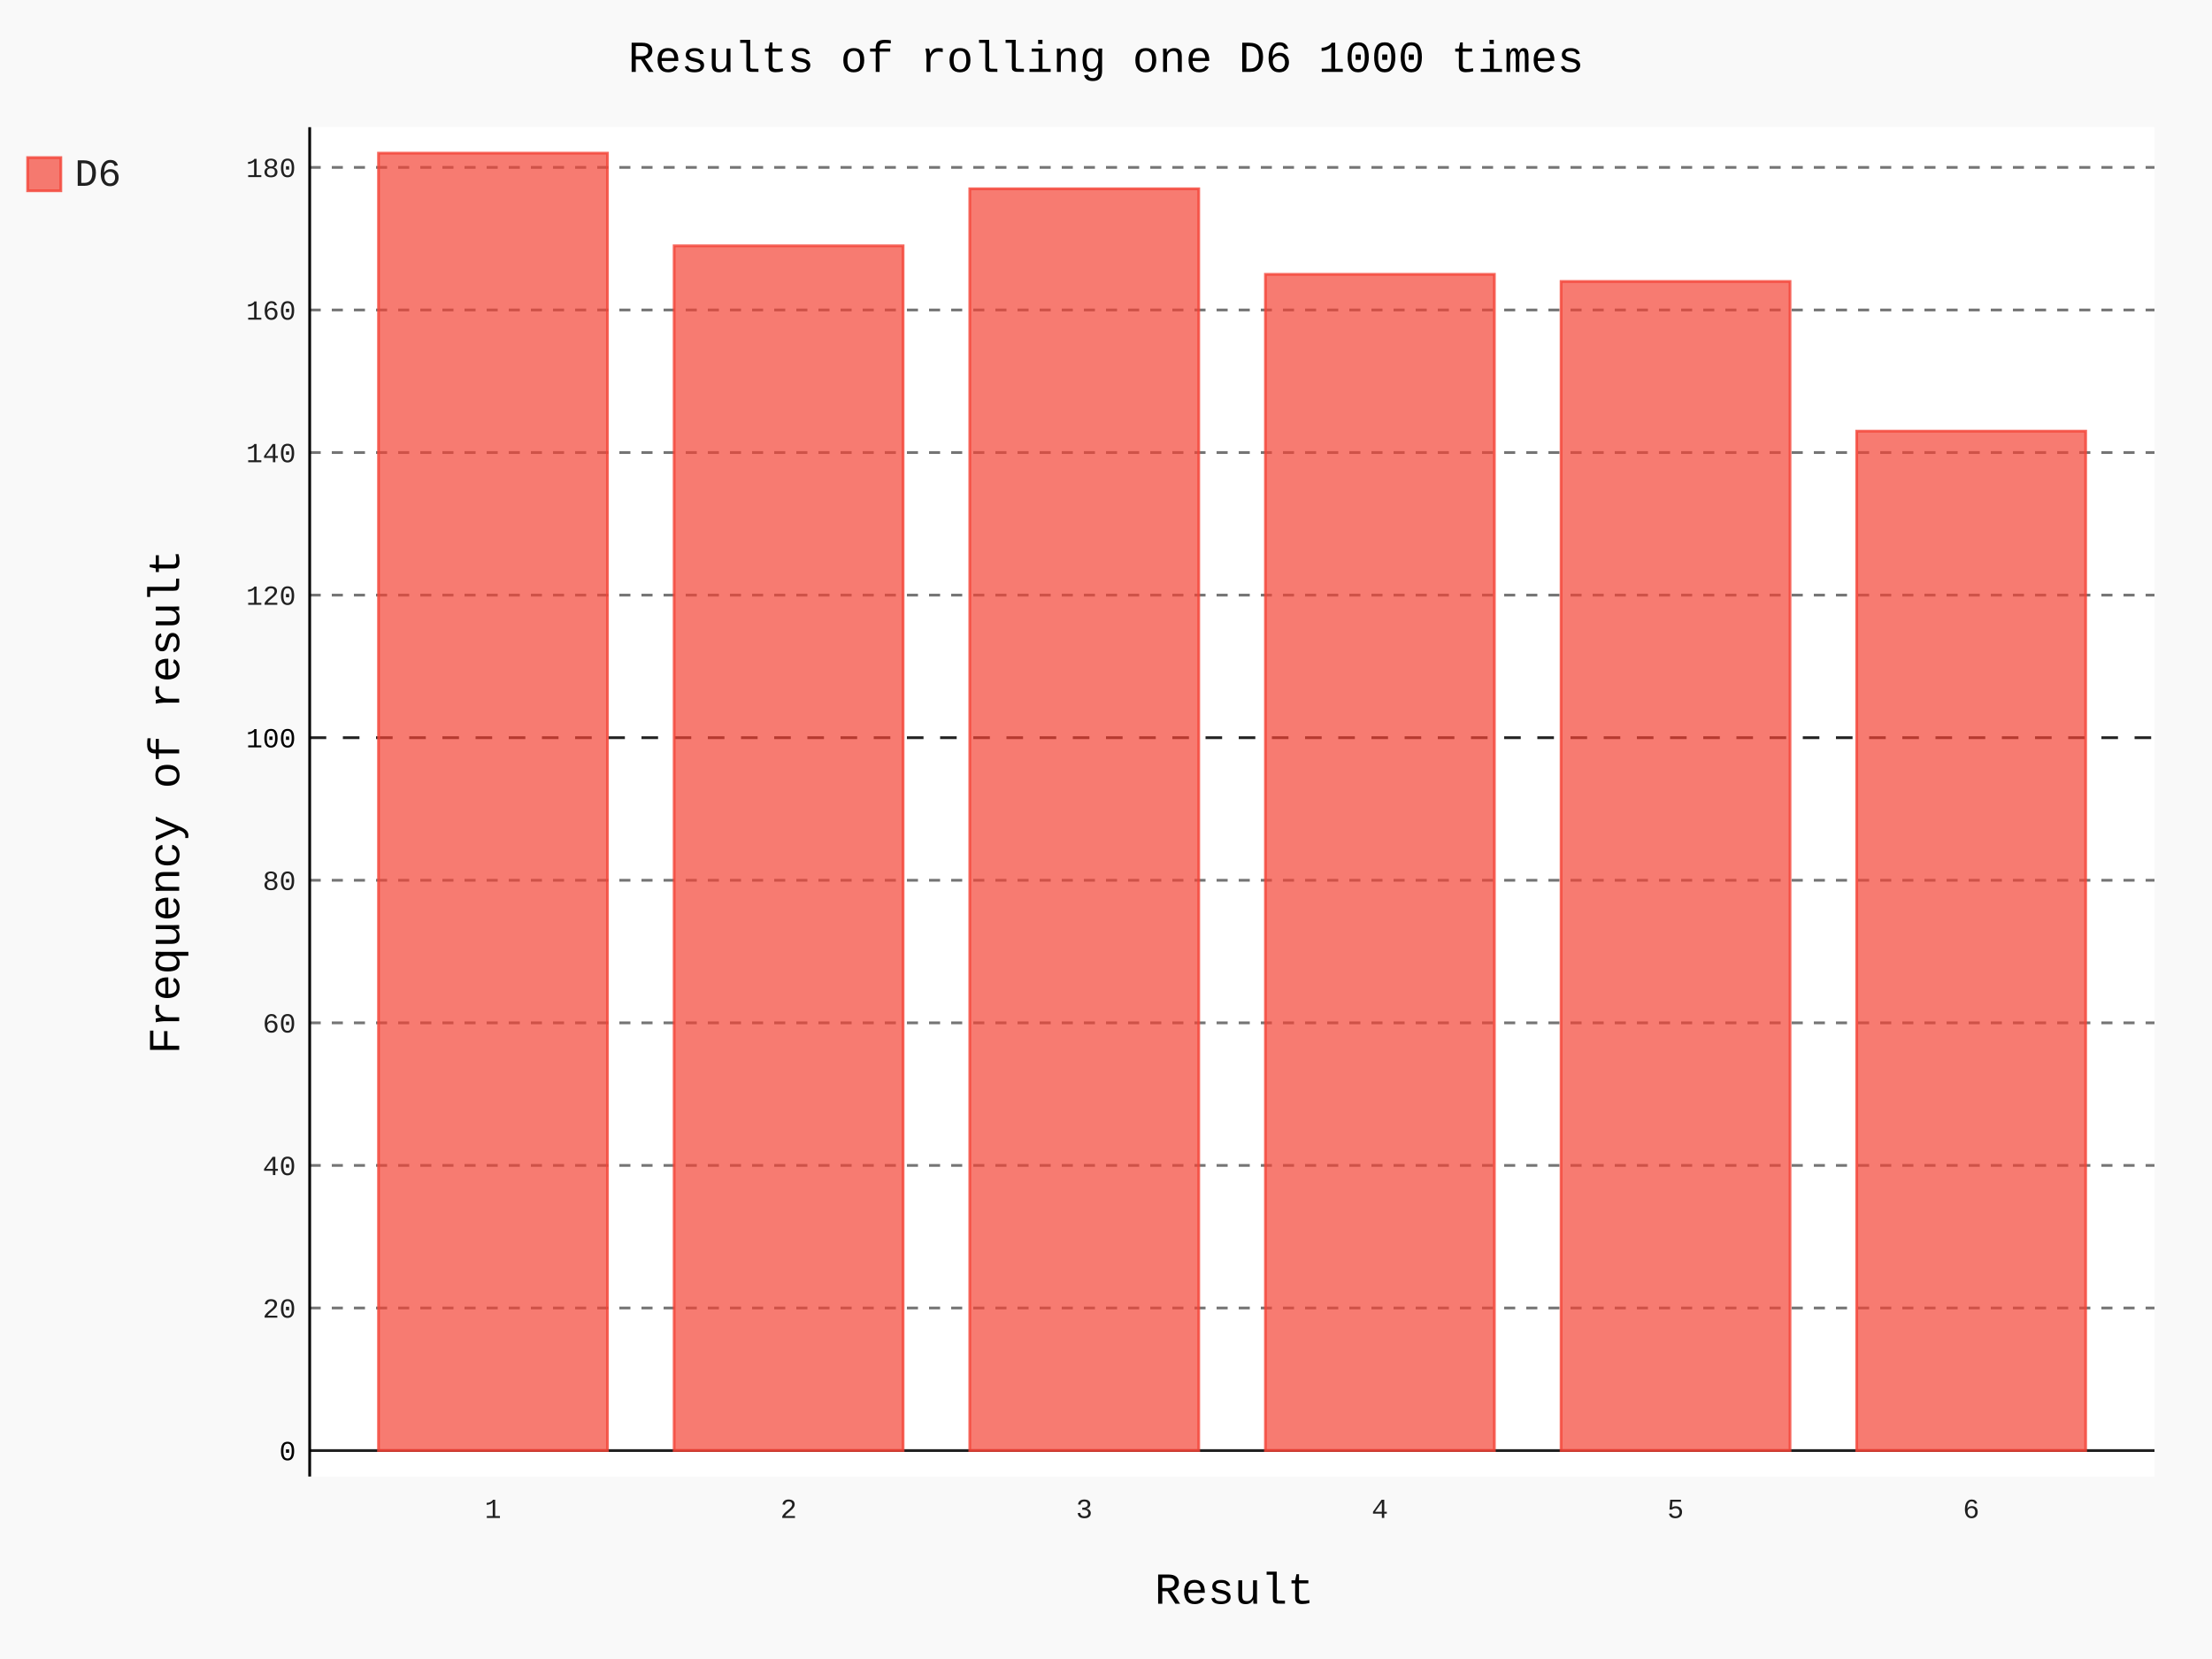
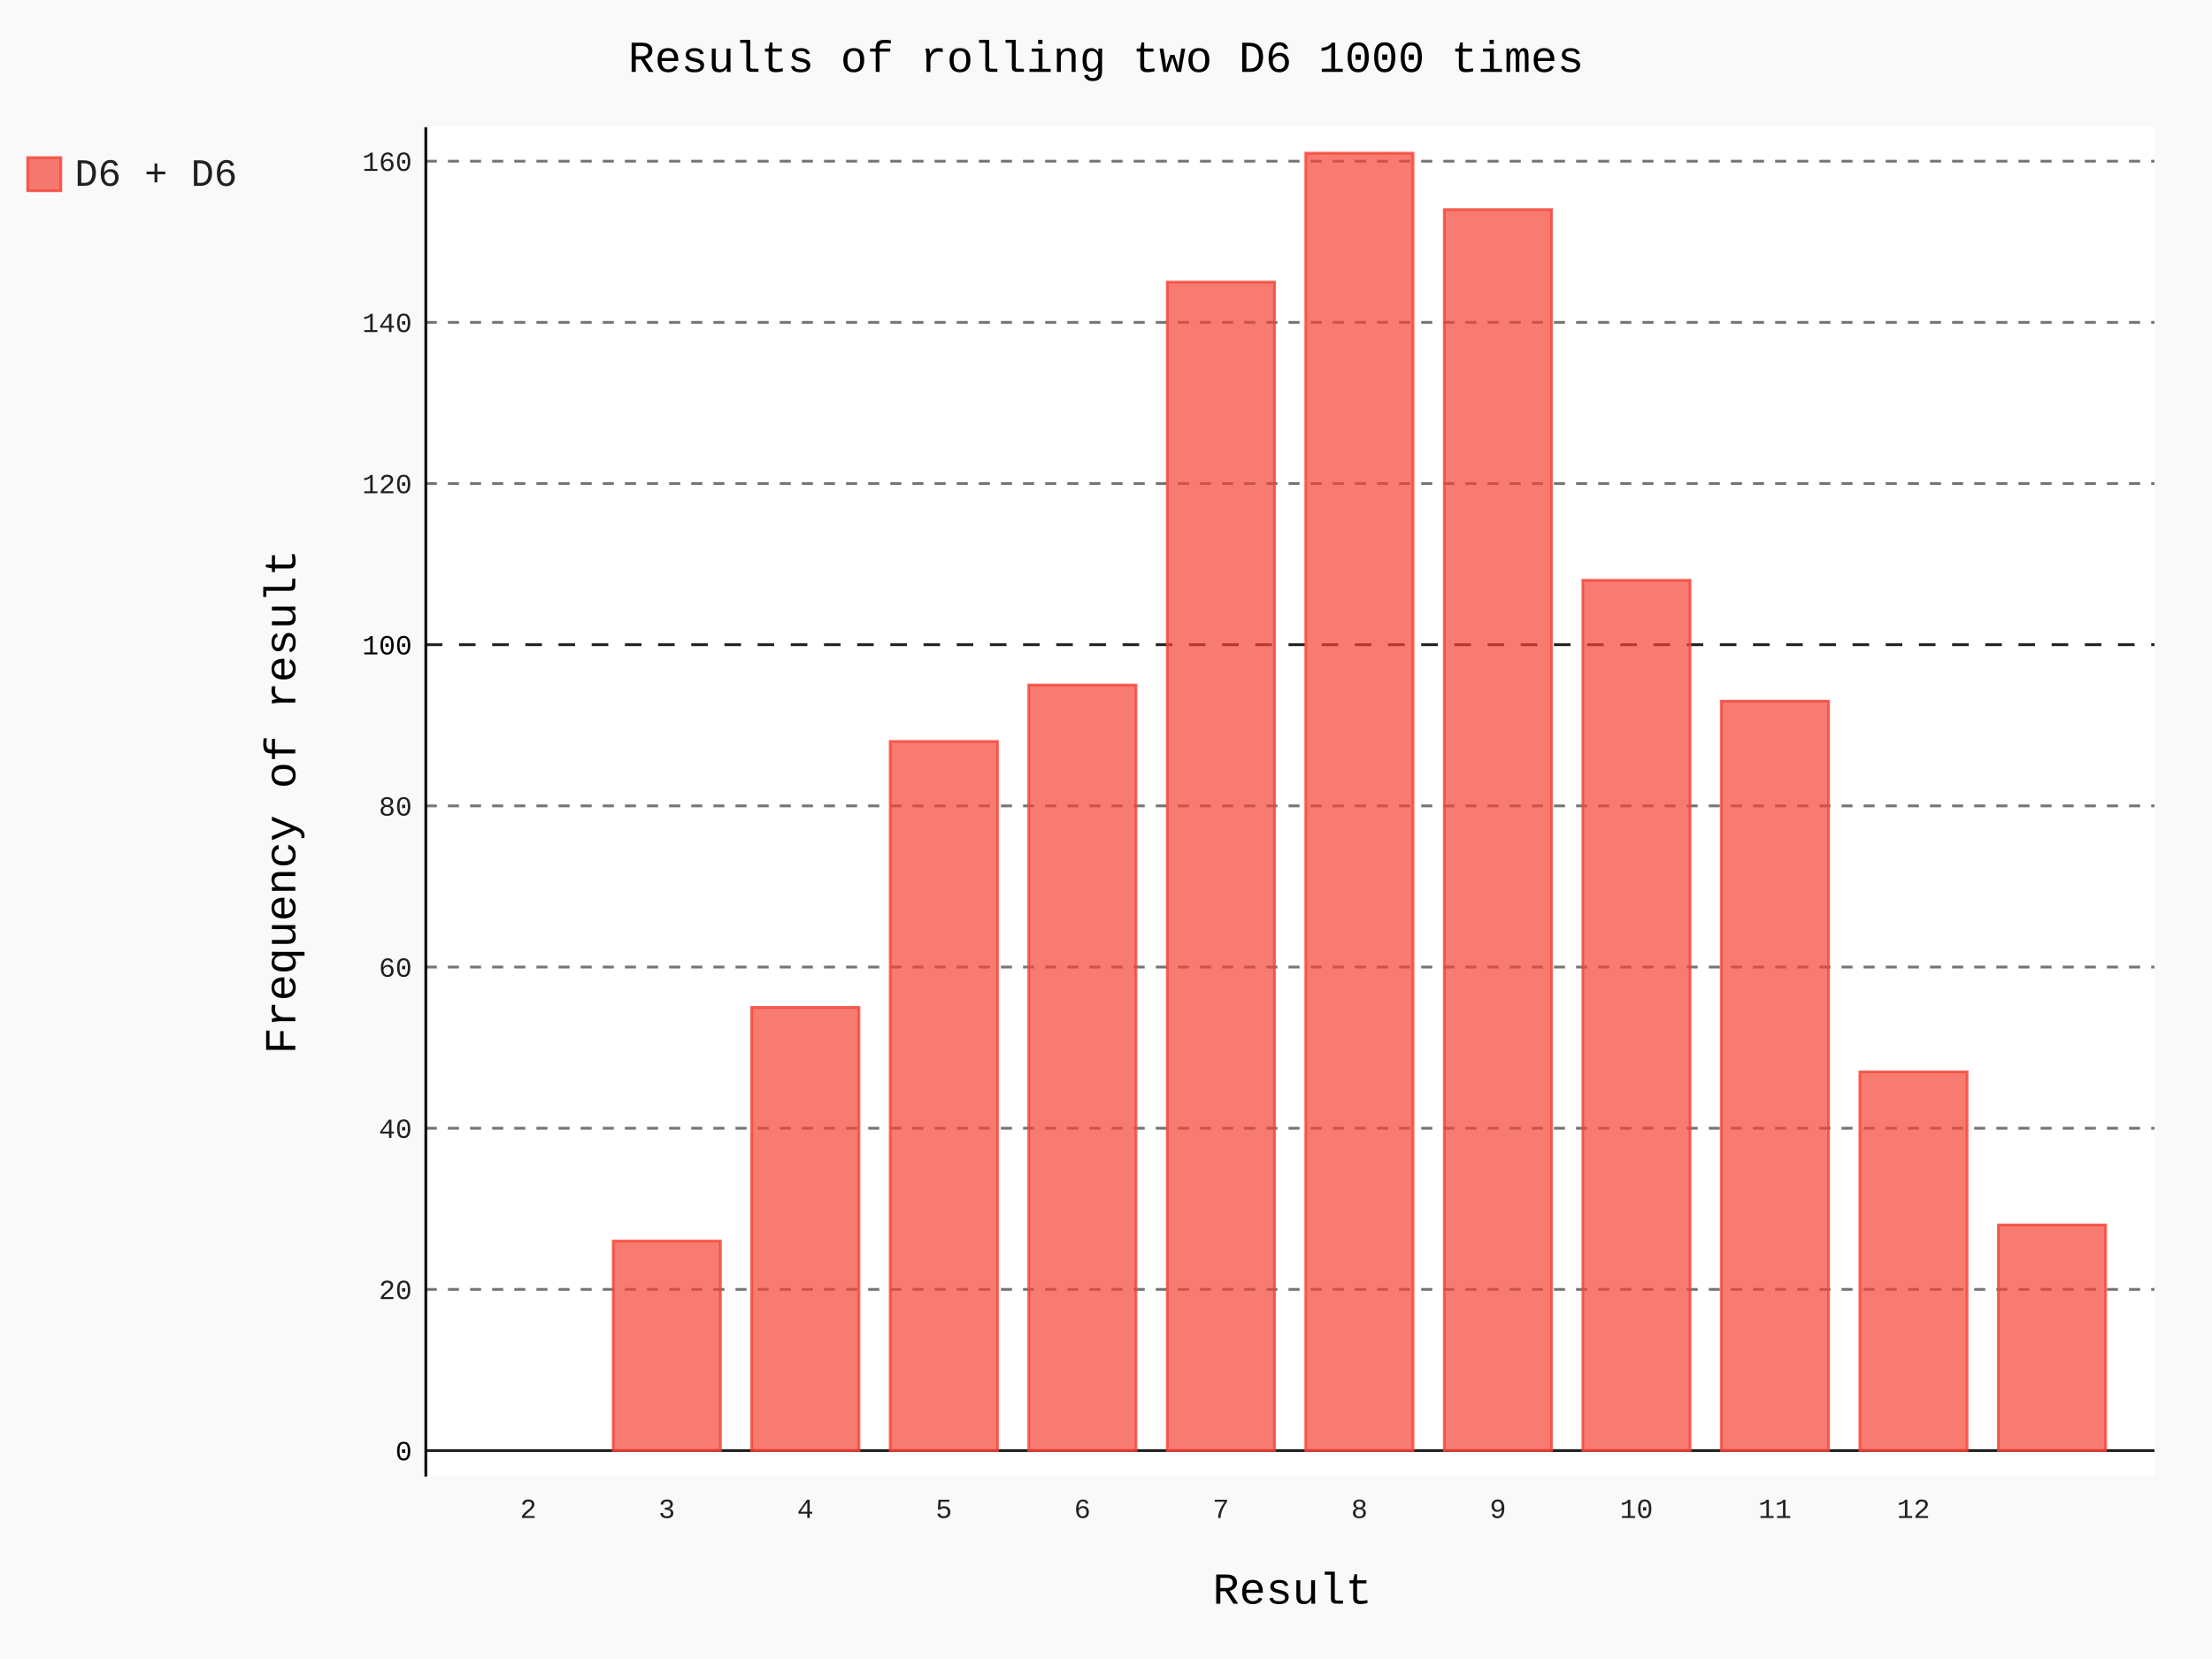
- <svg xmlns="http://www.w3.org/2000/svg" id="chart-17ba057b-06ad-4ce0-8b5c-21155a4a04cb" class="pygal-chart" viewBox="0 0 800 600">
+ <svg xmlns="http://www.w3.org/2000/svg" id="chart-6956035b-7d83-4cca-a407-a0a3cd843398" class="pygal-chart" viewBox="0 0 800 600">
  <defs>
-     <style type="text/css">#chart-17ba057b-06ad-4ce0-8b5c-21155a4a04cb{-webkit-user-select:none;-webkit-font-smoothing:antialiased;font-family:Consolas,"Liberation Mono",Menlo,Courier,monospace}#chart-17ba057b-06ad-4ce0-8b5c-21155a4a04cb .title{font-family:Consolas,"Liberation Mono",Menlo,Courier,monospace;font-size:16px}#chart-17ba057b-06ad-4ce0-8b5c-21155a4a04cb .legends .legend text{font-family:Consolas,"Liberation Mono",Menlo,Courier,monospace;font-size:14px}#chart-17ba057b-06ad-4ce0-8b5c-21155a4a04cb .axis text{font-family:Consolas,"Liberation Mono",Menlo,Courier,monospace;font-size:10px}#chart-17ba057b-06ad-4ce0-8b5c-21155a4a04cb .axis text.major{font-family:Consolas,"Liberation Mono",Menlo,Courier,monospace;font-size:10px}#chart-17ba057b-06ad-4ce0-8b5c-21155a4a04cb .text-overlay text.value{font-family:Consolas,"Liberation Mono",Menlo,Courier,monospace;font-size:16px}#chart-17ba057b-06ad-4ce0-8b5c-21155a4a04cb .text-overlay text.label{font-family:Consolas,"Liberation Mono",Menlo,Courier,monospace;font-size:10px}#chart-17ba057b-06ad-4ce0-8b5c-21155a4a04cb .tooltip{font-family:Consolas,"Liberation Mono",Menlo,Courier,monospace;font-size:14px}#chart-17ba057b-06ad-4ce0-8b5c-21155a4a04cb text.no_data{font-family:Consolas,"Liberation Mono",Menlo,Courier,monospace;font-size:64px}
- #chart-17ba057b-06ad-4ce0-8b5c-21155a4a04cb{background-color:rgba(249,249,249,1)}#chart-17ba057b-06ad-4ce0-8b5c-21155a4a04cb path,#chart-17ba057b-06ad-4ce0-8b5c-21155a4a04cb line,#chart-17ba057b-06ad-4ce0-8b5c-21155a4a04cb rect,#chart-17ba057b-06ad-4ce0-8b5c-21155a4a04cb circle{-webkit-transition:150ms;-moz-transition:150ms;transition:150ms}#chart-17ba057b-06ad-4ce0-8b5c-21155a4a04cb .graph &gt; .background{fill:rgba(249,249,249,1)}#chart-17ba057b-06ad-4ce0-8b5c-21155a4a04cb .plot &gt; .background{fill:rgba(255,255,255,1)}#chart-17ba057b-06ad-4ce0-8b5c-21155a4a04cb .graph{fill:rgba(0,0,0,.87)}#chart-17ba057b-06ad-4ce0-8b5c-21155a4a04cb text.no_data{fill:rgba(0,0,0,1)}#chart-17ba057b-06ad-4ce0-8b5c-21155a4a04cb .title{fill:rgba(0,0,0,1)}#chart-17ba057b-06ad-4ce0-8b5c-21155a4a04cb .legends .legend text{fill:rgba(0,0,0,.87)}#chart-17ba057b-06ad-4ce0-8b5c-21155a4a04cb .legends .legend:hover text{fill:rgba(0,0,0,1)}#chart-17ba057b-06ad-4ce0-8b5c-21155a4a04cb .axis .line{stroke:rgba(0,0,0,1)}#chart-17ba057b-06ad-4ce0-8b5c-21155a4a04cb .axis .guide.line{stroke:rgba(0,0,0,.54)}#chart-17ba057b-06ad-4ce0-8b5c-21155a4a04cb .axis .major.line{stroke:rgba(0,0,0,.87)}#chart-17ba057b-06ad-4ce0-8b5c-21155a4a04cb .axis text.major{fill:rgba(0,0,0,1)}#chart-17ba057b-06ad-4ce0-8b5c-21155a4a04cb .axis.y .guides:hover .guide.line,#chart-17ba057b-06ad-4ce0-8b5c-21155a4a04cb .line-graph .axis.x .guides:hover .guide.line,#chart-17ba057b-06ad-4ce0-8b5c-21155a4a04cb .stackedline-graph .axis.x .guides:hover .guide.line,#chart-17ba057b-06ad-4ce0-8b5c-21155a4a04cb .xy-graph .axis.x .guides:hover .guide.line{stroke:rgba(0,0,0,1)}#chart-17ba057b-06ad-4ce0-8b5c-21155a4a04cb .axis .guides:hover text{fill:rgba(0,0,0,1)}#chart-17ba057b-06ad-4ce0-8b5c-21155a4a04cb .reactive{fill-opacity:.7;stroke-opacity:.8}#chart-17ba057b-06ad-4ce0-8b5c-21155a4a04cb .ci{stroke:rgba(0,0,0,.87)}#chart-17ba057b-06ad-4ce0-8b5c-21155a4a04cb .reactive.active,#chart-17ba057b-06ad-4ce0-8b5c-21155a4a04cb .active .reactive{fill-opacity:.8;stroke-opacity:.9;stroke-width:4}#chart-17ba057b-06ad-4ce0-8b5c-21155a4a04cb .ci .reactive.active{stroke-width:1.5}#chart-17ba057b-06ad-4ce0-8b5c-21155a4a04cb .series text{fill:rgba(0,0,0,1)}#chart-17ba057b-06ad-4ce0-8b5c-21155a4a04cb .tooltip rect{fill:rgba(255,255,255,1);stroke:rgba(0,0,0,1);-webkit-transition:opacity 150ms;-moz-transition:opacity 150ms;transition:opacity 150ms}#chart-17ba057b-06ad-4ce0-8b5c-21155a4a04cb .tooltip .label{fill:rgba(0,0,0,.87)}#chart-17ba057b-06ad-4ce0-8b5c-21155a4a04cb .tooltip .label{fill:rgba(0,0,0,.87)}#chart-17ba057b-06ad-4ce0-8b5c-21155a4a04cb .tooltip .legend{font-size:.8em;fill:rgba(0,0,0,.54)}#chart-17ba057b-06ad-4ce0-8b5c-21155a4a04cb .tooltip .x_label{font-size:.6em;fill:rgba(0,0,0,1)}#chart-17ba057b-06ad-4ce0-8b5c-21155a4a04cb .tooltip .xlink{font-size:.5em;text-decoration:underline}#chart-17ba057b-06ad-4ce0-8b5c-21155a4a04cb .tooltip .value{font-size:1.5em}#chart-17ba057b-06ad-4ce0-8b5c-21155a4a04cb .bound{font-size:.5em}#chart-17ba057b-06ad-4ce0-8b5c-21155a4a04cb .max-value{font-size:.75em;fill:rgba(0,0,0,.54)}#chart-17ba057b-06ad-4ce0-8b5c-21155a4a04cb .map-element{fill:rgba(255,255,255,1);stroke:rgba(0,0,0,.54) !important}#chart-17ba057b-06ad-4ce0-8b5c-21155a4a04cb .map-element .reactive{fill-opacity:inherit;stroke-opacity:inherit}#chart-17ba057b-06ad-4ce0-8b5c-21155a4a04cb .color-0,#chart-17ba057b-06ad-4ce0-8b5c-21155a4a04cb .color-0 a:visited{stroke:#F44336;fill:#F44336}#chart-17ba057b-06ad-4ce0-8b5c-21155a4a04cb .text-overlay .color-0 text{fill:black}
- #chart-17ba057b-06ad-4ce0-8b5c-21155a4a04cb text.no_data{text-anchor:middle}#chart-17ba057b-06ad-4ce0-8b5c-21155a4a04cb .guide.line{fill:none}#chart-17ba057b-06ad-4ce0-8b5c-21155a4a04cb .centered{text-anchor:middle}#chart-17ba057b-06ad-4ce0-8b5c-21155a4a04cb .title{text-anchor:middle}#chart-17ba057b-06ad-4ce0-8b5c-21155a4a04cb .legends .legend text{fill-opacity:1}#chart-17ba057b-06ad-4ce0-8b5c-21155a4a04cb .axis.x text{text-anchor:middle}#chart-17ba057b-06ad-4ce0-8b5c-21155a4a04cb .axis.x:not(.web) text[transform]{text-anchor:start}#chart-17ba057b-06ad-4ce0-8b5c-21155a4a04cb .axis.x:not(.web) text[transform].backwards{text-anchor:end}#chart-17ba057b-06ad-4ce0-8b5c-21155a4a04cb .axis.y text{text-anchor:end}#chart-17ba057b-06ad-4ce0-8b5c-21155a4a04cb .axis.y text[transform].backwards{text-anchor:start}#chart-17ba057b-06ad-4ce0-8b5c-21155a4a04cb .axis.y2 text{text-anchor:start}#chart-17ba057b-06ad-4ce0-8b5c-21155a4a04cb .axis.y2 text[transform].backwards{text-anchor:end}#chart-17ba057b-06ad-4ce0-8b5c-21155a4a04cb .axis .guide.line{stroke-dasharray:4,4}#chart-17ba057b-06ad-4ce0-8b5c-21155a4a04cb .axis .major.guide.line{stroke-dasharray:6,6}#chart-17ba057b-06ad-4ce0-8b5c-21155a4a04cb .horizontal .axis.y .guide.line,#chart-17ba057b-06ad-4ce0-8b5c-21155a4a04cb .horizontal .axis.y2 .guide.line,#chart-17ba057b-06ad-4ce0-8b5c-21155a4a04cb .vertical .axis.x .guide.line{opacity:0}#chart-17ba057b-06ad-4ce0-8b5c-21155a4a04cb .horizontal .axis.always_show .guide.line,#chart-17ba057b-06ad-4ce0-8b5c-21155a4a04cb .vertical .axis.always_show .guide.line{opacity:1 !important}#chart-17ba057b-06ad-4ce0-8b5c-21155a4a04cb .axis.y .guides:hover .guide.line,#chart-17ba057b-06ad-4ce0-8b5c-21155a4a04cb .axis.y2 .guides:hover .guide.line,#chart-17ba057b-06ad-4ce0-8b5c-21155a4a04cb .axis.x .guides:hover .guide.line{opacity:1}#chart-17ba057b-06ad-4ce0-8b5c-21155a4a04cb .axis .guides:hover text{opacity:1}#chart-17ba057b-06ad-4ce0-8b5c-21155a4a04cb .nofill{fill:none}#chart-17ba057b-06ad-4ce0-8b5c-21155a4a04cb .subtle-fill{fill-opacity:.2}#chart-17ba057b-06ad-4ce0-8b5c-21155a4a04cb .dot{stroke-width:1px;fill-opacity:1}#chart-17ba057b-06ad-4ce0-8b5c-21155a4a04cb .dot.active{stroke-width:5px}#chart-17ba057b-06ad-4ce0-8b5c-21155a4a04cb .dot.negative{fill:transparent}#chart-17ba057b-06ad-4ce0-8b5c-21155a4a04cb text,#chart-17ba057b-06ad-4ce0-8b5c-21155a4a04cb tspan{stroke:none !important}#chart-17ba057b-06ad-4ce0-8b5c-21155a4a04cb .series text.active{opacity:1}#chart-17ba057b-06ad-4ce0-8b5c-21155a4a04cb .tooltip rect{fill-opacity:.95;stroke-width:.5}#chart-17ba057b-06ad-4ce0-8b5c-21155a4a04cb .tooltip text{fill-opacity:1}#chart-17ba057b-06ad-4ce0-8b5c-21155a4a04cb .showable{visibility:hidden}#chart-17ba057b-06ad-4ce0-8b5c-21155a4a04cb .showable.shown{visibility:visible}#chart-17ba057b-06ad-4ce0-8b5c-21155a4a04cb .gauge-background{fill:rgba(229,229,229,1);stroke:none}#chart-17ba057b-06ad-4ce0-8b5c-21155a4a04cb .bg-lines{stroke:rgba(249,249,249,1);stroke-width:2px}</style>
+     <style type="text/css">#chart-6956035b-7d83-4cca-a407-a0a3cd843398{-webkit-user-select:none;-webkit-font-smoothing:antialiased;font-family:Consolas,"Liberation Mono",Menlo,Courier,monospace}#chart-6956035b-7d83-4cca-a407-a0a3cd843398 .title{font-family:Consolas,"Liberation Mono",Menlo,Courier,monospace;font-size:16px}#chart-6956035b-7d83-4cca-a407-a0a3cd843398 .legends .legend text{font-family:Consolas,"Liberation Mono",Menlo,Courier,monospace;font-size:14px}#chart-6956035b-7d83-4cca-a407-a0a3cd843398 .axis text{font-family:Consolas,"Liberation Mono",Menlo,Courier,monospace;font-size:10px}#chart-6956035b-7d83-4cca-a407-a0a3cd843398 .axis text.major{font-family:Consolas,"Liberation Mono",Menlo,Courier,monospace;font-size:10px}#chart-6956035b-7d83-4cca-a407-a0a3cd843398 .text-overlay text.value{font-family:Consolas,"Liberation Mono",Menlo,Courier,monospace;font-size:16px}#chart-6956035b-7d83-4cca-a407-a0a3cd843398 .text-overlay text.label{font-family:Consolas,"Liberation Mono",Menlo,Courier,monospace;font-size:10px}#chart-6956035b-7d83-4cca-a407-a0a3cd843398 .tooltip{font-family:Consolas,"Liberation Mono",Menlo,Courier,monospace;font-size:14px}#chart-6956035b-7d83-4cca-a407-a0a3cd843398 text.no_data{font-family:Consolas,"Liberation Mono",Menlo,Courier,monospace;font-size:64px}
+ #chart-6956035b-7d83-4cca-a407-a0a3cd843398{background-color:rgba(249,249,249,1)}#chart-6956035b-7d83-4cca-a407-a0a3cd843398 path,#chart-6956035b-7d83-4cca-a407-a0a3cd843398 line,#chart-6956035b-7d83-4cca-a407-a0a3cd843398 rect,#chart-6956035b-7d83-4cca-a407-a0a3cd843398 circle{-webkit-transition:150ms;-moz-transition:150ms;transition:150ms}#chart-6956035b-7d83-4cca-a407-a0a3cd843398 .graph &gt; .background{fill:rgba(249,249,249,1)}#chart-6956035b-7d83-4cca-a407-a0a3cd843398 .plot &gt; .background{fill:rgba(255,255,255,1)}#chart-6956035b-7d83-4cca-a407-a0a3cd843398 .graph{fill:rgba(0,0,0,.87)}#chart-6956035b-7d83-4cca-a407-a0a3cd843398 text.no_data{fill:rgba(0,0,0,1)}#chart-6956035b-7d83-4cca-a407-a0a3cd843398 .title{fill:rgba(0,0,0,1)}#chart-6956035b-7d83-4cca-a407-a0a3cd843398 .legends .legend text{fill:rgba(0,0,0,.87)}#chart-6956035b-7d83-4cca-a407-a0a3cd843398 .legends .legend:hover text{fill:rgba(0,0,0,1)}#chart-6956035b-7d83-4cca-a407-a0a3cd843398 .axis .line{stroke:rgba(0,0,0,1)}#chart-6956035b-7d83-4cca-a407-a0a3cd843398 .axis .guide.line{stroke:rgba(0,0,0,.54)}#chart-6956035b-7d83-4cca-a407-a0a3cd843398 .axis .major.line{stroke:rgba(0,0,0,.87)}#chart-6956035b-7d83-4cca-a407-a0a3cd843398 .axis text.major{fill:rgba(0,0,0,1)}#chart-6956035b-7d83-4cca-a407-a0a3cd843398 .axis.y .guides:hover .guide.line,#chart-6956035b-7d83-4cca-a407-a0a3cd843398 .line-graph .axis.x .guides:hover .guide.line,#chart-6956035b-7d83-4cca-a407-a0a3cd843398 .stackedline-graph .axis.x .guides:hover .guide.line,#chart-6956035b-7d83-4cca-a407-a0a3cd843398 .xy-graph .axis.x .guides:hover .guide.line{stroke:rgba(0,0,0,1)}#chart-6956035b-7d83-4cca-a407-a0a3cd843398 .axis .guides:hover text{fill:rgba(0,0,0,1)}#chart-6956035b-7d83-4cca-a407-a0a3cd843398 .reactive{fill-opacity:.7;stroke-opacity:.8}#chart-6956035b-7d83-4cca-a407-a0a3cd843398 .ci{stroke:rgba(0,0,0,.87)}#chart-6956035b-7d83-4cca-a407-a0a3cd843398 .reactive.active,#chart-6956035b-7d83-4cca-a407-a0a3cd843398 .active .reactive{fill-opacity:.8;stroke-opacity:.9;stroke-width:4}#chart-6956035b-7d83-4cca-a407-a0a3cd843398 .ci .reactive.active{stroke-width:1.5}#chart-6956035b-7d83-4cca-a407-a0a3cd843398 .series text{fill:rgba(0,0,0,1)}#chart-6956035b-7d83-4cca-a407-a0a3cd843398 .tooltip rect{fill:rgba(255,255,255,1);stroke:rgba(0,0,0,1);-webkit-transition:opacity 150ms;-moz-transition:opacity 150ms;transition:opacity 150ms}#chart-6956035b-7d83-4cca-a407-a0a3cd843398 .tooltip .label{fill:rgba(0,0,0,.87)}#chart-6956035b-7d83-4cca-a407-a0a3cd843398 .tooltip .label{fill:rgba(0,0,0,.87)}#chart-6956035b-7d83-4cca-a407-a0a3cd843398 .tooltip .legend{font-size:.8em;fill:rgba(0,0,0,.54)}#chart-6956035b-7d83-4cca-a407-a0a3cd843398 .tooltip .x_label{font-size:.6em;fill:rgba(0,0,0,1)}#chart-6956035b-7d83-4cca-a407-a0a3cd843398 .tooltip .xlink{font-size:.5em;text-decoration:underline}#chart-6956035b-7d83-4cca-a407-a0a3cd843398 .tooltip .value{font-size:1.5em}#chart-6956035b-7d83-4cca-a407-a0a3cd843398 .bound{font-size:.5em}#chart-6956035b-7d83-4cca-a407-a0a3cd843398 .max-value{font-size:.75em;fill:rgba(0,0,0,.54)}#chart-6956035b-7d83-4cca-a407-a0a3cd843398 .map-element{fill:rgba(255,255,255,1);stroke:rgba(0,0,0,.54) !important}#chart-6956035b-7d83-4cca-a407-a0a3cd843398 .map-element .reactive{fill-opacity:inherit;stroke-opacity:inherit}#chart-6956035b-7d83-4cca-a407-a0a3cd843398 .color-0,#chart-6956035b-7d83-4cca-a407-a0a3cd843398 .color-0 a:visited{stroke:#F44336;fill:#F44336}#chart-6956035b-7d83-4cca-a407-a0a3cd843398 .text-overlay .color-0 text{fill:black}
+ #chart-6956035b-7d83-4cca-a407-a0a3cd843398 text.no_data{text-anchor:middle}#chart-6956035b-7d83-4cca-a407-a0a3cd843398 .guide.line{fill:none}#chart-6956035b-7d83-4cca-a407-a0a3cd843398 .centered{text-anchor:middle}#chart-6956035b-7d83-4cca-a407-a0a3cd843398 .title{text-anchor:middle}#chart-6956035b-7d83-4cca-a407-a0a3cd843398 .legends .legend text{fill-opacity:1}#chart-6956035b-7d83-4cca-a407-a0a3cd843398 .axis.x text{text-anchor:middle}#chart-6956035b-7d83-4cca-a407-a0a3cd843398 .axis.x:not(.web) text[transform]{text-anchor:start}#chart-6956035b-7d83-4cca-a407-a0a3cd843398 .axis.x:not(.web) text[transform].backwards{text-anchor:end}#chart-6956035b-7d83-4cca-a407-a0a3cd843398 .axis.y text{text-anchor:end}#chart-6956035b-7d83-4cca-a407-a0a3cd843398 .axis.y text[transform].backwards{text-anchor:start}#chart-6956035b-7d83-4cca-a407-a0a3cd843398 .axis.y2 text{text-anchor:start}#chart-6956035b-7d83-4cca-a407-a0a3cd843398 .axis.y2 text[transform].backwards{text-anchor:end}#chart-6956035b-7d83-4cca-a407-a0a3cd843398 .axis .guide.line{stroke-dasharray:4,4}#chart-6956035b-7d83-4cca-a407-a0a3cd843398 .axis .major.guide.line{stroke-dasharray:6,6}#chart-6956035b-7d83-4cca-a407-a0a3cd843398 .horizontal .axis.y .guide.line,#chart-6956035b-7d83-4cca-a407-a0a3cd843398 .horizontal .axis.y2 .guide.line,#chart-6956035b-7d83-4cca-a407-a0a3cd843398 .vertical .axis.x .guide.line{opacity:0}#chart-6956035b-7d83-4cca-a407-a0a3cd843398 .horizontal .axis.always_show .guide.line,#chart-6956035b-7d83-4cca-a407-a0a3cd843398 .vertical .axis.always_show .guide.line{opacity:1 !important}#chart-6956035b-7d83-4cca-a407-a0a3cd843398 .axis.y .guides:hover .guide.line,#chart-6956035b-7d83-4cca-a407-a0a3cd843398 .axis.y2 .guides:hover .guide.line,#chart-6956035b-7d83-4cca-a407-a0a3cd843398 .axis.x .guides:hover .guide.line{opacity:1}#chart-6956035b-7d83-4cca-a407-a0a3cd843398 .axis .guides:hover text{opacity:1}#chart-6956035b-7d83-4cca-a407-a0a3cd843398 .nofill{fill:none}#chart-6956035b-7d83-4cca-a407-a0a3cd843398 .subtle-fill{fill-opacity:.2}#chart-6956035b-7d83-4cca-a407-a0a3cd843398 .dot{stroke-width:1px;fill-opacity:1}#chart-6956035b-7d83-4cca-a407-a0a3cd843398 .dot.active{stroke-width:5px}#chart-6956035b-7d83-4cca-a407-a0a3cd843398 .dot.negative{fill:transparent}#chart-6956035b-7d83-4cca-a407-a0a3cd843398 text,#chart-6956035b-7d83-4cca-a407-a0a3cd843398 tspan{stroke:none !important}#chart-6956035b-7d83-4cca-a407-a0a3cd843398 .series text.active{opacity:1}#chart-6956035b-7d83-4cca-a407-a0a3cd843398 .tooltip rect{fill-opacity:.95;stroke-width:.5}#chart-6956035b-7d83-4cca-a407-a0a3cd843398 .tooltip text{fill-opacity:1}#chart-6956035b-7d83-4cca-a407-a0a3cd843398 .showable{visibility:hidden}#chart-6956035b-7d83-4cca-a407-a0a3cd843398 .showable.shown{visibility:visible}#chart-6956035b-7d83-4cca-a407-a0a3cd843398 .gauge-background{fill:rgba(229,229,229,1);stroke:none}#chart-6956035b-7d83-4cca-a407-a0a3cd843398 .bg-lines{stroke:rgba(249,249,249,1);stroke-width:2px}</style>
  </defs>
  <g class="graph bar-graph vertical">
    <rect x="0" y="0" width="800" height="600" class="background" />
-     <g transform="translate(112, 46)" class="plot">
-       <rect x="0" y="0" width="667.2" height="488" class="background" />
+     <g transform="translate(154, 46)" class="plot">
+       <rect x="0" y="0" width="625.2" height="488" class="background" />
      <g class="axis y always_show">
        <g class="guides">
-           <path d="M0 478.615 h667.2" class="axis major line" />
+           <path d="M0 478.615 h625.2" class="axis major line" />
          <text x="-5" y="482.115" class="major">0</text>
        </g>
        <g class="guides">
-           <path d="M0 427.052 h667.2" class="guide line" />
-           <text x="-5" y="430.552" class="">20</text>
+           <path d="M0 420.326 h625.2" class="guide line" />
+           <text x="-5" y="423.826" class="">20</text>
        </g>
        <g class="guides">
-           <path d="M0 375.488 h667.2" class="guide line" />
-           <text x="-5" y="378.988" class="">40</text>
+           <path d="M0 362.036 h625.2" class="guide line" />
+           <text x="-5" y="365.536" class="">40</text>
        </g>
        <g class="guides">
-           <path d="M0 323.924 h667.2" class="guide line" />
-           <text x="-5" y="327.424" class="">60</text>
+           <path d="M0 303.747 h625.2" class="guide line" />
+           <text x="-5" y="307.247" class="">60</text>
        </g>
        <g class="guides">
-           <path d="M0 272.36 h667.2" class="guide line" />
-           <text x="-5" y="275.86" class="">80</text>
+           <path d="M0 245.457 h625.2" class="guide line" />
+           <text x="-5" y="248.957" class="">80</text>
        </g>
        <g class="guides">
-           <path d="M0 220.796 h667.2" class="major guide line" />
-           <text x="-5" y="224.296" class="major">100</text>
+           <path d="M0 187.168 h625.2" class="major guide line" />
+           <text x="-5" y="190.668" class="major">100</text>
        </g>
        <g class="guides">
-           <path d="M0 169.232 h667.2" class="guide line" />
-           <text x="-5" y="172.732" class="">120</text>
+           <path d="M0 128.878 h625.2" class="guide line" />
+           <text x="-5" y="132.378" class="">120</text>
        </g>
        <g class="guides">
-           <path d="M0 117.669 h667.2" class="guide line" />
-           <text x="-5" y="121.169" class="">140</text>
+           <path d="M0 70.589 h625.2" class="guide line" />
+           <text x="-5" y="74.089" class="">140</text>
        </g>
        <g class="guides">
-           <path d="M0 66.105 h667.2" class="guide line" />
-           <text x="-5" y="69.605" class="">160</text>
-         </g>
-         <g class="guides">
-           <path d="M0 14.541 h667.2" class="guide line" />
-           <text x="-5" y="18.041" class="">180</text>
+           <path d="M0 12.299 h625.2" class="guide line" />
+           <text x="-5" y="15.799" class="">160</text>
        </g>
      </g>
      <g class="axis x">
        <path d="M0 0 v488" class="line" />
        <g class="guides">
-           <path d="M66.292 0 v488" class="guide line" />
-           <text x="66.292" y="503.0" class="">1</text>
+           <path d="M37.071 0 v488" class="guide line" />
+           <text x="37.071" y="503.0" class="">2</text>
        </g>
        <g class="guides">
-           <path d="M173.215 0 v488" class="guide line" />
-           <text x="173.215" y="503.0" class="">2</text>
+           <path d="M87.167 0 v488" class="guide line" />
+           <text x="87.167" y="503.0" class="">3</text>
        </g>
        <g class="guides">
-           <path d="M280.138 0 v488" class="guide line" />
-           <text x="280.138" y="503.0" class="">3</text>
+           <path d="M137.263 0 v488" class="guide line" />
+           <text x="137.263" y="503.0" class="">4</text>
        </g>
        <g class="guides">
-           <path d="M387.062 0 v488" class="guide line" />
-           <text x="387.062" y="503.0" class="">4</text>
+           <path d="M187.36 0 v488" class="guide line" />
+           <text x="187.36" y="503.0" class="">5</text>
        </g>
        <g class="guides">
-           <path d="M493.985 0 v488" class="guide line" />
-           <text x="493.985" y="503.0" class="">5</text>
+           <path d="M237.456 0 v488" class="guide line" />
+           <text x="237.456" y="503.0" class="">6</text>
        </g>
        <g class="guides">
-           <path d="M600.908 0 v488" class="guide line" />
-           <text x="600.908" y="503.0" class="">6</text>
+           <path d="M287.552 0 v488" class="guide line" />
+           <text x="287.552" y="503.0" class="">7</text>
+         </g>
+         <g class="guides">
+           <path d="M337.648 0 v488" class="guide line" />
+           <text x="337.648" y="503.0" class="">8</text>
+         </g>
+         <g class="guides">
+           <path d="M387.744 0 v488" class="guide line" />
+           <text x="387.744" y="503.0" class="">9</text>
+         </g>
+         <g class="guides">
+           <path d="M437.84 0 v488" class="guide line" />
+           <text x="437.84" y="503.0" class="">10</text>
+         </g>
+         <g class="guides">
+           <path d="M487.937 0 v488" class="guide line" />
+           <text x="487.937" y="503.0" class="">11</text>
+         </g>
+         <g class="guides">
+           <path d="M538.033 0 v488" class="guide line" />
+           <text x="538.033" y="503.0" class="">12</text>
        </g>
      </g>
      <g class="series serie-0 color-0">
        <g class="bars">
          <g class="bar">
-             <rect x="24.892" y="9.385" rx="0" ry="0" width="82.801" height="469.231" class="rect reactive tooltip-trigger" />
+             <rect x="17.674" y="478.615" rx="0" ry="0" width="38.794" height="0.0" class="rect reactive tooltip-trigger" />
          </g>
          <g class="bar">
-             <rect x="131.815" y="42.901" rx="0" ry="0" width="82.801" height="435.714" class="rect reactive tooltip-trigger" />
+             <rect x="67.77" y="402.839" rx="0" ry="0" width="38.794" height="75.776" class="rect reactive tooltip-trigger" />
          </g>
          <g class="bar">
-             <rect x="238.738" y="22.276" rx="0" ry="0" width="82.801" height="456.34" class="rect reactive tooltip-trigger" />
+             <rect x="117.866" y="318.319" rx="0" ry="0" width="38.794" height="160.296" class="rect reactive tooltip-trigger" />
          </g>
          <g class="bar">
-             <rect x="345.661" y="53.214" rx="0" ry="0" width="82.801" height="425.402" class="rect reactive tooltip-trigger" />
+             <rect x="167.962" y="222.141" rx="0" ry="0" width="38.794" height="256.474" class="rect reactive tooltip-trigger" />
          </g>
          <g class="bar">
-             <rect x="452.584" y="55.792" rx="0" ry="0" width="82.801" height="422.823" class="rect reactive tooltip-trigger" />
+             <rect x="218.059" y="201.74" rx="0" ry="0" width="38.794" height="276.875" class="rect reactive tooltip-trigger" />
          </g>
          <g class="bar">
-             <rect x="559.507" y="109.934" rx="0" ry="0" width="82.801" height="368.681" class="rect reactive tooltip-trigger" />
+             <rect x="268.155" y="56.016" rx="0" ry="0" width="38.794" height="422.599" class="rect reactive tooltip-trigger" />
+           </g>
+           <g class="bar">
+             <rect x="318.251" y="9.385" rx="0" ry="0" width="38.794" height="469.231" class="rect reactive tooltip-trigger" />
+           </g>
+           <g class="bar">
+             <rect x="368.347" y="29.786" rx="0" ry="0" width="38.794" height="448.829" class="rect reactive tooltip-trigger" />
+           </g>
+           <g class="bar">
+             <rect x="418.443" y="163.852" rx="0" ry="0" width="38.794" height="314.763" class="rect reactive tooltip-trigger" />
+           </g>
+           <g class="bar">
+             <rect x="468.539" y="207.569" rx="0" ry="0" width="38.794" height="271.046" class="rect reactive tooltip-trigger" />
+           </g>
+           <g class="bar">
+             <rect x="518.635" y="341.635" rx="0" ry="0" width="38.794" height="136.98" class="rect reactive tooltip-trigger" />
+           </g>
+           <g class="bar">
+             <rect x="568.732" y="397.01" rx="0" ry="0" width="38.794" height="81.605" class="rect reactive tooltip-trigger" />
          </g>
        </g>
      </g>
    </g>
    <g class="titles">
-       <text x="400.0" y="26" class="title plot_title">Results of rolling one D6 1000 times</text>
-       <text x="446.4" y="580" class="title">Result</text>
-       <text x="38.8" y="316.0" class="title" transform="rotate(-90 38.8 290)">Frequency of result</text>
+       <text x="400.0" y="26" class="title plot_title">Results of rolling two D6 1000 times</text>
+       <text x="467.4" y="580" class="title">Result</text>
+       <text x="80.8" y="316.0" class="title" transform="rotate(-90 80.8 290)">Frequency of result</text>
    </g>
-     <g transform="translate(112, 46)" class="plot overlay">
+     <g transform="translate(154, 46)" class="plot overlay">
      <g class="series serie-0 color-0" />
    </g>
-     <g transform="translate(112, 46)" class="plot text-overlay">
+     <g transform="translate(154, 46)" class="plot text-overlay">
      <g class="series serie-0 color-0" />
    </g>
-     <g transform="translate(112, 46)" class="plot tooltip-overlay">
+     <g transform="translate(154, 46)" class="plot tooltip-overlay">
      <g transform="translate(0 0)" style="opacity: 0" class="tooltip">
        <rect rx="0" ry="0" width="0" height="0" class="tooltip-box" />
        <g class="text" />
      </g>
    </g>
    <g transform="translate(10, 56)" class="legends">
      <g id="activate-serie-0" class="legend reactive activate-serie">
        <rect x="0.0" y="1.0" width="12" height="12" class="color-0 reactive" />
-         <text x="17.0" y="11.2">D6</text>
+         <text x="17.0" y="11.2">D6 + D6</text>
      </g>
    </g>
    <g transform="translate(790, 56)" class="legends" />
  </g>
</svg>
